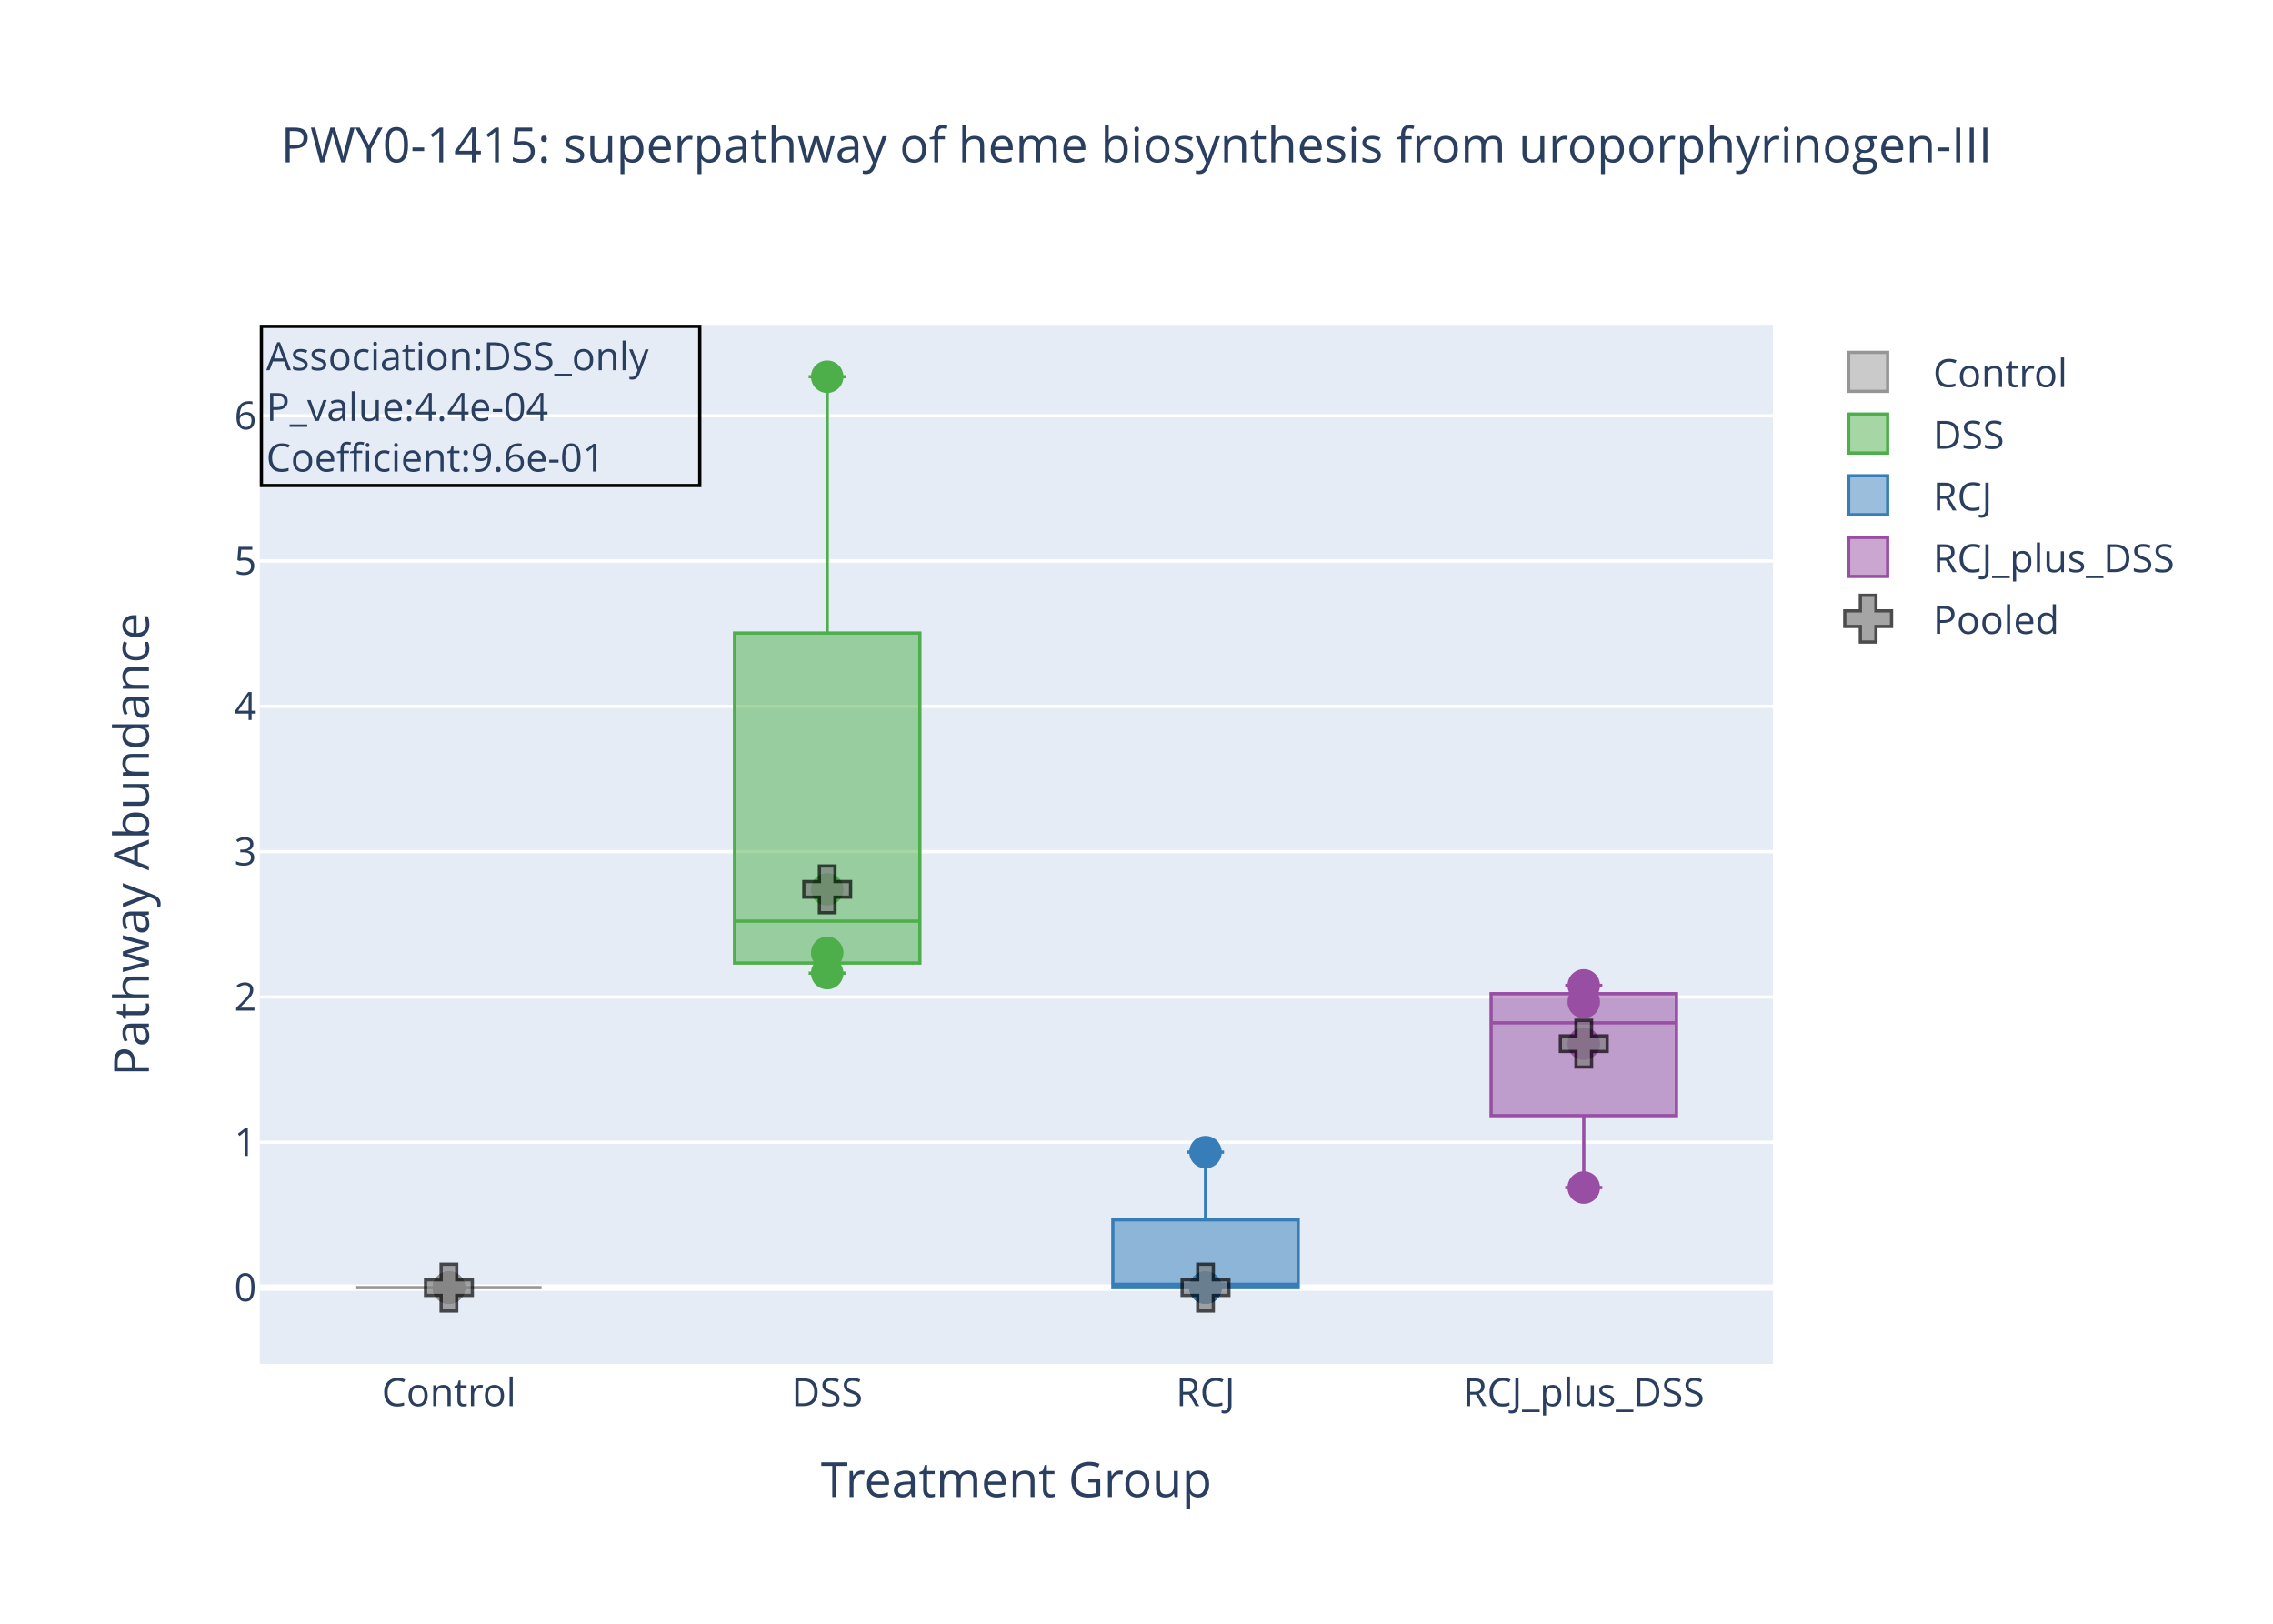
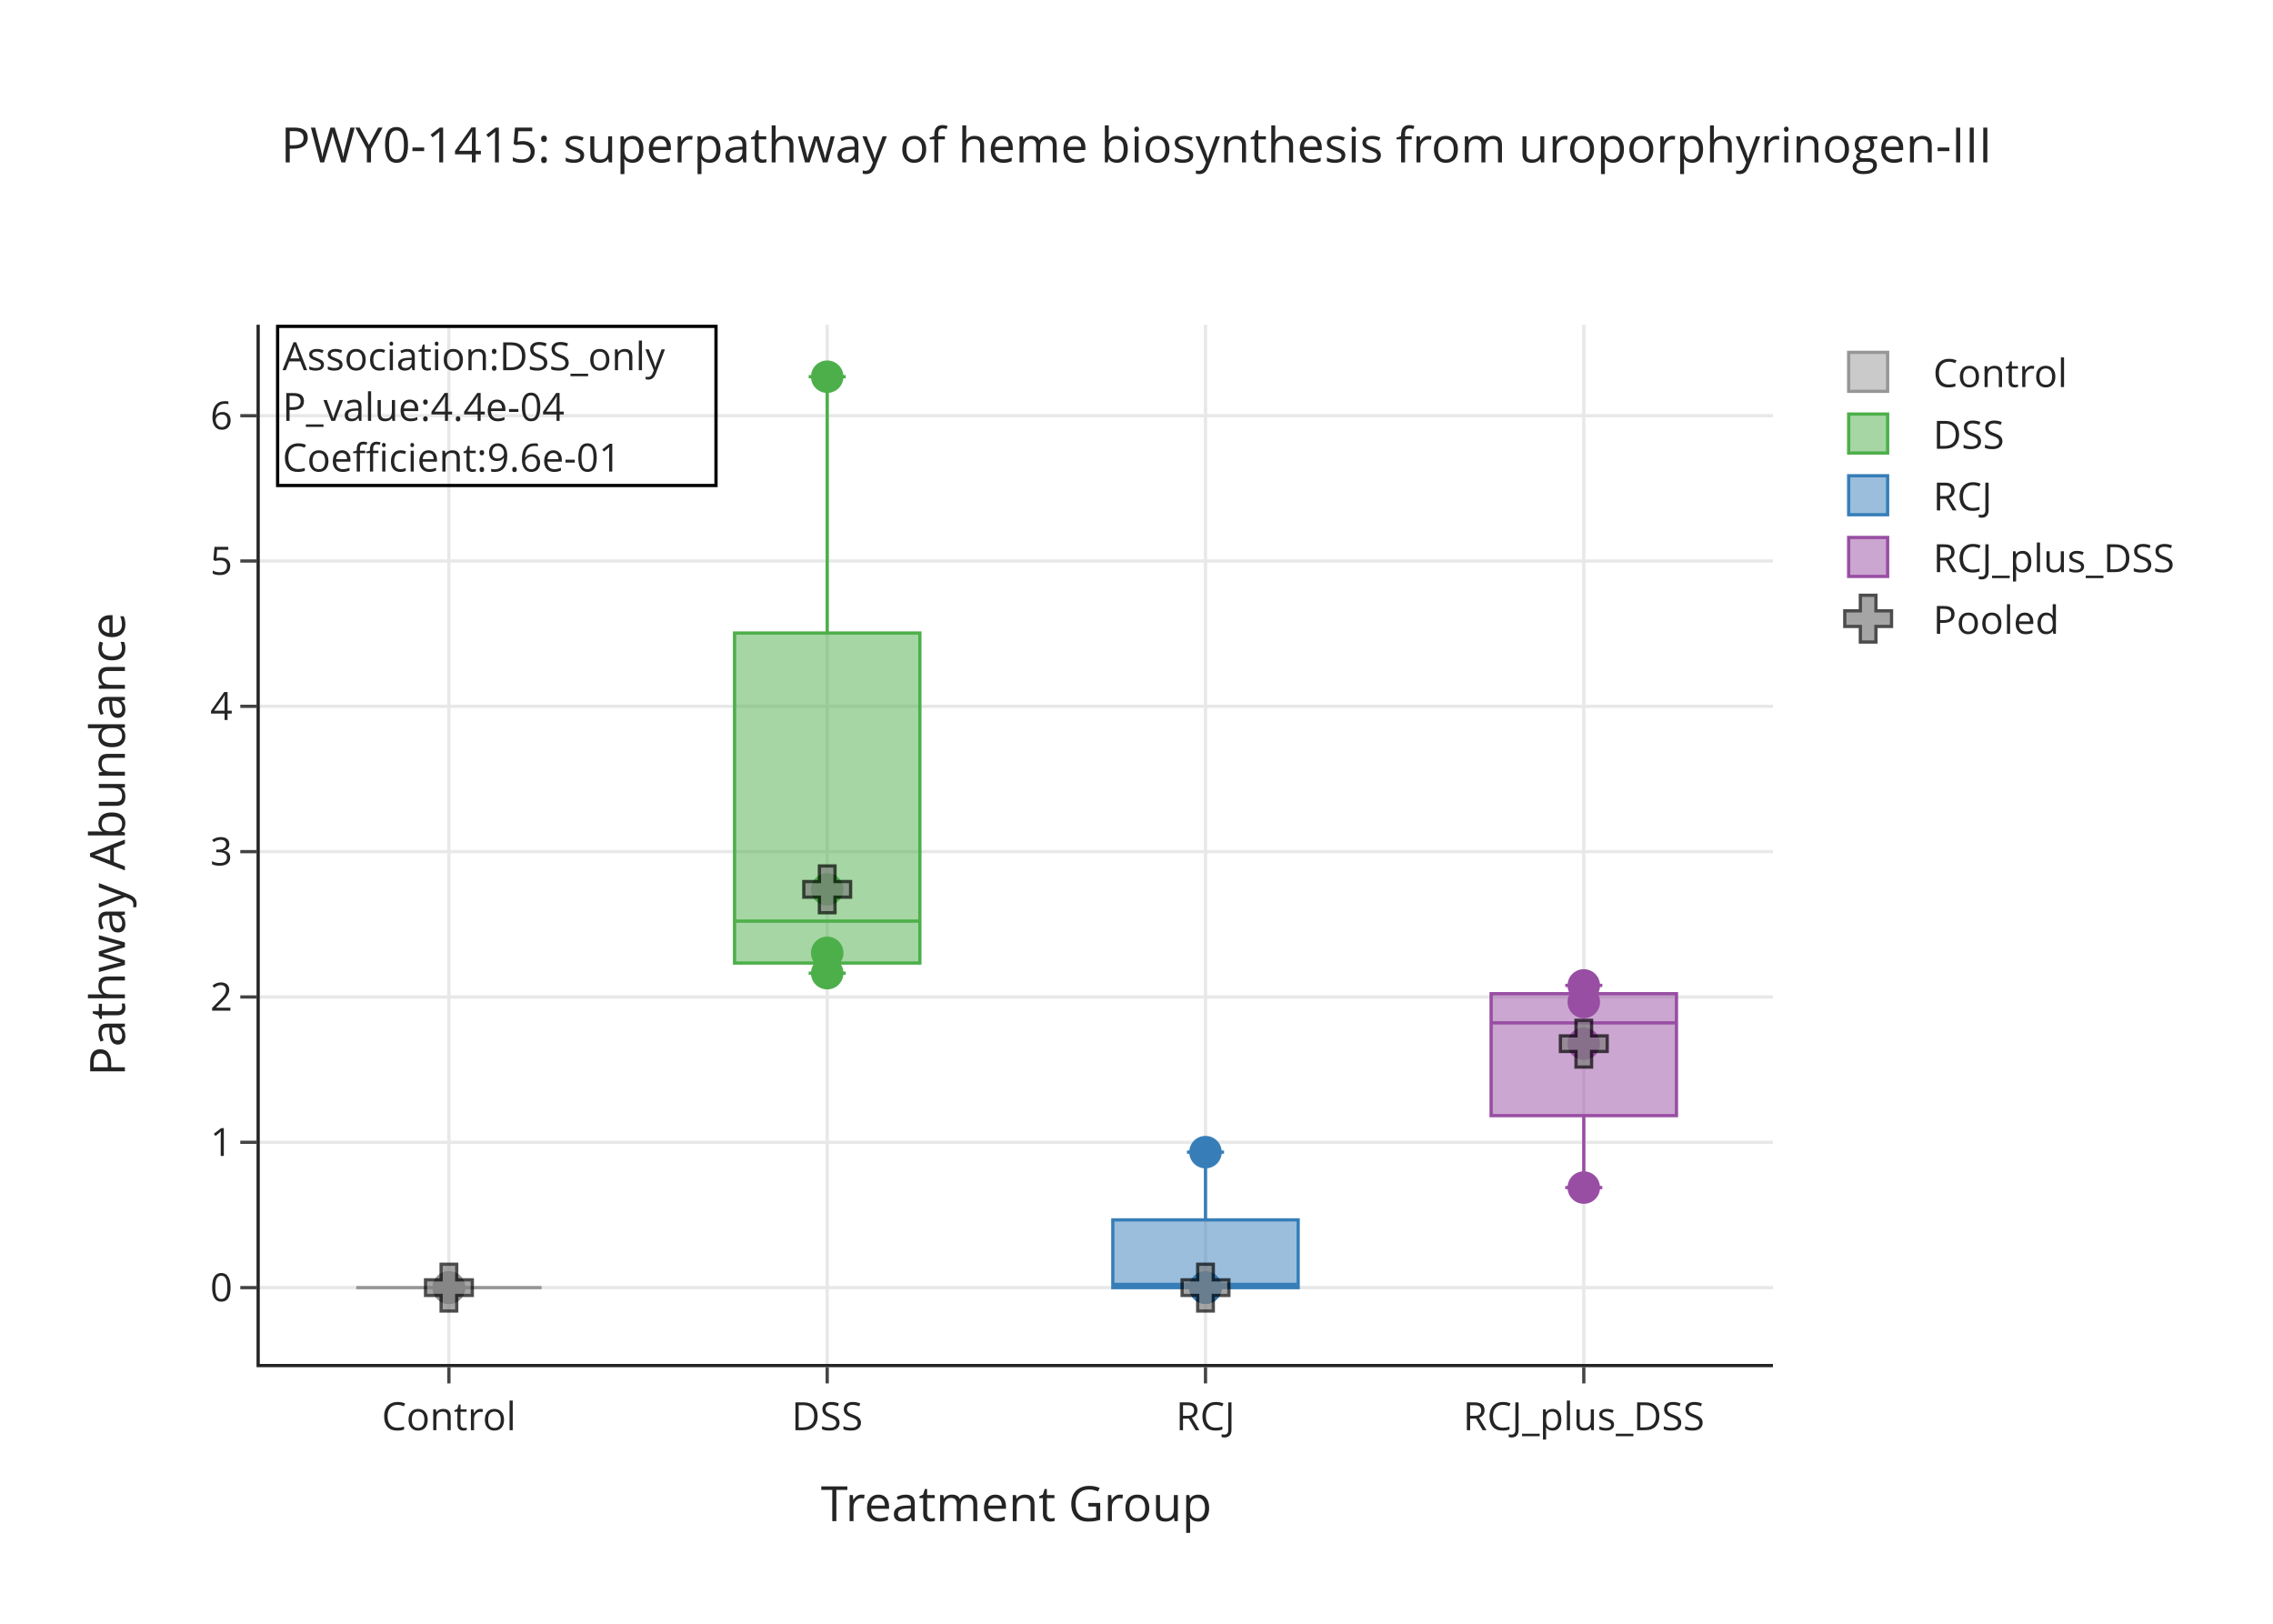
<svg xmlns="http://www.w3.org/2000/svg" class="main-svg" width="700" height="500" style="" viewBox="0 0 700 500">
  <rect x="0" y="0" width="700" height="500" style="fill: rgb(255, 255, 255); fill-opacity: 1;" />
-   <defs id="defs-8eccff">
+   <defs id="defs-208ac7">
    <g class="clips">
-       <clipPath id="clip8eccffxyplot" class="plotclip">
+       <clipPath id="clip208ac7xyplot" class="plotclip">
        <rect width="466" height="320" />
      </clipPath>
-       <clipPath class="axesclip" id="clip8eccffx">
+       <clipPath class="axesclip" id="clip208ac7x">
        <rect x="80" y="0" width="466" height="500" />
      </clipPath>
-       <clipPath class="axesclip" id="clip8eccffy">
+       <clipPath class="axesclip" id="clip208ac7y">
        <rect x="0" y="100" width="700" height="320" />
      </clipPath>
-       <clipPath class="axesclip" id="clip8eccffxy">
+       <clipPath class="axesclip" id="clip208ac7xy">
        <rect x="80" y="100" width="466" height="320" />
      </clipPath>
    </g>
    <g class="gradients" />
    <g class="patterns" />
  </defs>
-   <g class="bglayer">
-     <rect class="bg" x="80" y="100" width="466" height="320" style="fill: rgb(229, 236, 246); fill-opacity: 1; stroke-width: 0;" />
-   </g>
+   <g class="bglayer" />
  <g class="layer-below">
    <g class="imagelayer" />
    <g class="shapelayer" />
  </g>
  <g class="cartesianlayer">
    <g class="subplot xy">
      <g class="layer-subplot">
        <g class="shapelayer" />
        <g class="imagelayer" />
      </g>
      <g class="minor-gridlayer">
        <g class="x" />
        <g class="y" />
      </g>
      <g class="gridlayer">
-         <g class="x" />
+         <g class="x">
+           <path class="xgrid crisp" transform="translate(138.25,0)" d="M0,100v320" style="stroke: rgb(232, 232, 232); stroke-opacity: 1; stroke-width: 1px;" />
+           <path class="xgrid crisp" transform="translate(254.75,0)" d="M0,100v320" style="stroke: rgb(232, 232, 232); stroke-opacity: 1; stroke-width: 1px;" />
+           <path class="xgrid crisp" transform="translate(371.25,0)" d="M0,100v320" style="stroke: rgb(232, 232, 232); stroke-opacity: 1; stroke-width: 1px;" />
+           <path class="xgrid crisp" transform="translate(487.75,0)" d="M0,100v320" style="stroke: rgb(232, 232, 232); stroke-opacity: 1; stroke-width: 1px;" />
+         </g>
        <g class="y">
-           <path class="ygrid crisp" transform="translate(0,351.75)" d="M80,0h466" style="stroke: rgb(255, 255, 255); stroke-opacity: 1; stroke-width: 1px;" />
-           <path class="ygrid crisp" transform="translate(0,307)" d="M80,0h466" style="stroke: rgb(255, 255, 255); stroke-opacity: 1; stroke-width: 1px;" />
-           <path class="ygrid crisp" transform="translate(0,262.25)" d="M80,0h466" style="stroke: rgb(255, 255, 255); stroke-opacity: 1; stroke-width: 1px;" />
-           <path class="ygrid crisp" transform="translate(0,217.5)" d="M80,0h466" style="stroke: rgb(255, 255, 255); stroke-opacity: 1; stroke-width: 1px;" />
-           <path class="ygrid crisp" transform="translate(0,172.75)" d="M80,0h466" style="stroke: rgb(255, 255, 255); stroke-opacity: 1; stroke-width: 1px;" />
-           <path class="ygrid crisp" transform="translate(0,128.01)" d="M80,0h466" style="stroke: rgb(255, 255, 255); stroke-opacity: 1; stroke-width: 1px;" />
-         </g>
-       </g>
-       <g class="zerolinelayer">
-         <path class="yzl zl crisp" transform="translate(0,396.5)" d="M80,0h466" style="stroke: rgb(255, 255, 255); stroke-opacity: 1; stroke-width: 2px;" />
-       </g>
+           <path class="ygrid crisp" transform="translate(0,396.5)" d="M80,0h466" style="stroke: rgb(232, 232, 232); stroke-opacity: 1; stroke-width: 1px;" />
+           <path class="ygrid crisp" transform="translate(0,351.75)" d="M80,0h466" style="stroke: rgb(232, 232, 232); stroke-opacity: 1; stroke-width: 1px;" />
+           <path class="ygrid crisp" transform="translate(0,307)" d="M80,0h466" style="stroke: rgb(232, 232, 232); stroke-opacity: 1; stroke-width: 1px;" />
+           <path class="ygrid crisp" transform="translate(0,262.25)" d="M80,0h466" style="stroke: rgb(232, 232, 232); stroke-opacity: 1; stroke-width: 1px;" />
+           <path class="ygrid crisp" transform="translate(0,217.5)" d="M80,0h466" style="stroke: rgb(232, 232, 232); stroke-opacity: 1; stroke-width: 1px;" />
+           <path class="ygrid crisp" transform="translate(0,172.75)" d="M80,0h466" style="stroke: rgb(232, 232, 232); stroke-opacity: 1; stroke-width: 1px;" />
+           <path class="ygrid crisp" transform="translate(0,128.01)" d="M80,0h466" style="stroke: rgb(232, 232, 232); stroke-opacity: 1; stroke-width: 1px;" />
+         </g>
+       </g>
+       <g class="zerolinelayer" />
      <path class="xlines-below" />
      <path class="ylines-below" />
      <g class="overlines-below" />
      <g class="xaxislayer-below" />
      <g class="yaxislayer-below" />
      <g class="overaxes-below" />
-       <g class="plot" transform="translate(80,100)" clip-path="url(#clip8eccffxyplot)">
+       <g class="plot" transform="translate(80,100)" clip-path="url(#clip208ac7xyplot)">
        <g class="boxlayer mlayer">
          <g class="trace boxes" style="opacity: 1;">
            <path class="box" d="M29.71,296.5H86.79M29.71,296.5H86.79V296.5H29.71ZM58.25,296.5V296.5M58.25,296.5V296.5M52.54,296.5H63.96M52.54,296.5H63.96" style="vector-effect: non-scaling-stroke; stroke-width: 1px; stroke: rgb(150, 150, 150); stroke-opacity: 1; fill: rgb(150, 150, 150); fill-opacity: 0.5;" />
            <g class="points">
              <path class="point" transform="translate(58.25,296.5)" d="M5,0A5,5 0 1,1 0,-5A5,5 0 0,1 5,0Z" style="opacity: 1; stroke-width: 0px; fill: rgb(150, 150, 150); fill-opacity: 1;" />
              <path class="point" transform="translate(58.25,296.5)" d="M5,0A5,5 0 1,1 0,-5A5,5 0 0,1 5,0Z" style="opacity: 1; stroke-width: 0px; fill: rgb(150, 150, 150); fill-opacity: 1;" />
              <path class="point" transform="translate(58.25,296.5)" d="M5,0A5,5 0 1,1 0,-5A5,5 0 0,1 5,0Z" style="opacity: 1; stroke-width: 0px; fill: rgb(150, 150, 150); fill-opacity: 1;" />
              <path class="point" transform="translate(58.25,296.5)" d="M5,0A5,5 0 1,1 0,-5A5,5 0 0,1 5,0Z" style="opacity: 1; stroke-width: 0px; fill: rgb(150, 150, 150); fill-opacity: 1;" />
            </g>
          </g>
          <g class="trace boxes" style="opacity: 1;">
            <path class="box" d="M146.21,183.64H203.29M146.21,196.55H203.29V94.93H146.21ZM174.75,196.55V199.67M174.75,94.93V16M169.04,199.67H180.46M169.04,16H180.46" style="vector-effect: non-scaling-stroke; stroke-width: 1px; stroke: rgb(77, 175, 74); stroke-opacity: 1; fill: rgb(77, 175, 74); fill-opacity: 0.5;" />
            <g class="points">
              <path class="point" transform="translate(174.75,199.67)" d="M5,0A5,5 0 1,1 0,-5A5,5 0 0,1 5,0Z" style="opacity: 1; stroke-width: 0px; fill: rgb(77, 175, 74); fill-opacity: 1;" />
              <path class="point" transform="translate(174.75,193.42)" d="M5,0A5,5 0 1,1 0,-5A5,5 0 0,1 5,0Z" style="opacity: 1; stroke-width: 0px; fill: rgb(77, 175, 74); fill-opacity: 1;" />
              <path class="point" transform="translate(174.75,173.86)" d="M5,0A5,5 0 1,1 0,-5A5,5 0 0,1 5,0Z" style="opacity: 1; stroke-width: 0px; fill: rgb(77, 175, 74); fill-opacity: 1;" />
              <path class="point" transform="translate(174.75,16)" d="M5,0A5,5 0 1,1 0,-5A5,5 0 0,1 5,0Z" style="opacity: 1; stroke-width: 0px; fill: rgb(77, 175, 74); fill-opacity: 1;" />
            </g>
          </g>
          <g class="trace boxes" style="opacity: 1;">
            <path class="box" d="M262.71,295.5H319.79M262.71,296.5H319.79V275.64H262.71ZM291.25,296.5V296.5M291.25,275.64V254.78M285.54,296.5H296.96M285.54,254.78H296.96" style="vector-effect: non-scaling-stroke; stroke-width: 1px; stroke: rgb(55, 126, 184); stroke-opacity: 1; fill: rgb(55, 126, 184); fill-opacity: 0.5;" />
            <g class="points">
              <path class="point" transform="translate(291.25,296.5)" d="M5,0A5,5 0 1,1 0,-5A5,5 0 0,1 5,0Z" style="opacity: 1; stroke-width: 0px; fill: rgb(55, 126, 184); fill-opacity: 1;" />
              <path class="point" transform="translate(291.25,296.5)" d="M5,0A5,5 0 1,1 0,-5A5,5 0 0,1 5,0Z" style="opacity: 1; stroke-width: 0px; fill: rgb(55, 126, 184); fill-opacity: 1;" />
              <path class="point" transform="translate(291.25,296.5)" d="M5,0A5,5 0 1,1 0,-5A5,5 0 0,1 5,0Z" style="opacity: 1; stroke-width: 0px; fill: rgb(55, 126, 184); fill-opacity: 1;" />
              <path class="point" transform="translate(291.25,254.78)" d="M5,0A5,5 0 1,1 0,-5A5,5 0 0,1 5,0Z" style="opacity: 1; stroke-width: 0px; fill: rgb(55, 126, 184); fill-opacity: 1;" />
            </g>
          </g>
          <g class="trace boxes" style="opacity: 1;">
            <path class="box" d="M379.21,214.97H436.29M379.21,243.54H436.29V205.99H379.21ZM407.75,243.54V265.69M407.75,205.99V203.44M402.04,265.69H413.46M402.04,203.44H413.46" style="vector-effect: non-scaling-stroke; stroke-width: 1px; stroke: rgb(152, 78, 163); stroke-opacity: 1; fill: rgb(152, 78, 163); fill-opacity: 0.5;" />
            <g class="points">
              <path class="point" transform="translate(407.75,265.69)" d="M5,0A5,5 0 1,1 0,-5A5,5 0 0,1 5,0Z" style="opacity: 1; stroke-width: 0px; fill: rgb(152, 78, 163); fill-opacity: 1;" />
              <path class="point" transform="translate(407.75,221.38)" d="M5,0A5,5 0 1,1 0,-5A5,5 0 0,1 5,0Z" style="opacity: 1; stroke-width: 0px; fill: rgb(152, 78, 163); fill-opacity: 1;" />
              <path class="point" transform="translate(407.75,208.55)" d="M5,0A5,5 0 1,1 0,-5A5,5 0 0,1 5,0Z" style="opacity: 1; stroke-width: 0px; fill: rgb(152, 78, 163); fill-opacity: 1;" />
              <path class="point" transform="translate(407.75,203.44)" d="M5,0A5,5 0 1,1 0,-5A5,5 0 0,1 5,0Z" style="opacity: 1; stroke-width: 0px; fill: rgb(152, 78, 163); fill-opacity: 1;" />
            </g>
          </g>
        </g>
        <g class="scatterlayer mlayer">
-           <g class="trace scatter tracecc656e" style="stroke-miterlimit: 2; opacity: 1;">
+           <g class="trace scatter tracebad091" style="stroke-miterlimit: 2; opacity: 1;">
            <g class="fills" />
            <g class="errorbars" />
            <g class="lines" />
            <g class="points">
              <path class="point" transform="translate(58.25,296.5)" d="M7.2,2.4H2.4V7.2H-2.4V2.4H-7.2V-2.4H-2.4V-7.2H2.4V-2.4H7.2Z" style="opacity: 0.7; stroke-width: 1px; fill: rgb(127, 127, 127); fill-opacity: 1; stroke: rgb(0, 0, 0); stroke-opacity: 1;" />
              <path class="point" transform="translate(174.75,173.86)" d="M7.2,2.4H2.4V7.2H-2.4V2.4H-7.2V-2.4H-2.4V-7.2H2.4V-2.4H7.2Z" style="opacity: 0.7; stroke-width: 1px; fill: rgb(127, 127, 127); fill-opacity: 1; stroke: rgb(0, 0, 0); stroke-opacity: 1;" />
              <path class="point" transform="translate(291.25,296.5)" d="M7.2,2.4H2.4V7.2H-2.4V2.4H-7.2V-2.4H-2.4V-7.2H2.4V-2.4H7.2Z" style="opacity: 0.7; stroke-width: 1px; fill: rgb(127, 127, 127); fill-opacity: 1; stroke: rgb(0, 0, 0); stroke-opacity: 1;" />
              <path class="point" transform="translate(407.75,221.38)" d="M7.2,2.4H2.4V7.2H-2.4V2.4H-7.2V-2.4H-2.4V-7.2H2.4V-2.4H7.2Z" style="opacity: 0.7; stroke-width: 1px; fill: rgb(127, 127, 127); fill-opacity: 1; stroke: rgb(0, 0, 0); stroke-opacity: 1;" />
            </g>
            <g class="text" />
          </g>
        </g>
      </g>
      <g class="overplot" />
-       <path class="xlines-above crisp" d="M0,0" style="fill: none;" />
-       <path class="ylines-above crisp" d="M0,0" style="fill: none;" />
+       <path class="xlines-above crisp" d="M79,420.5H546" style="fill: none; stroke-width: 1px; stroke: rgb(36, 36, 36); stroke-opacity: 1;" />
+       <path class="ylines-above crisp" d="M79.5,100V420" style="fill: none; stroke-width: 1px; stroke: rgb(36, 36, 36); stroke-opacity: 1;" />
      <g class="overlines-above" />
      <g class="xaxislayer-above">
-         <g class="xtick">
-           <text text-anchor="middle" x="0" y="433" transform="translate(138.25,0)" style="font-family: 'Open Sans', verdana, arial, sans-serif; font-size: 12px; fill: rgb(42, 63, 95); fill-opacity: 1; white-space: pre; opacity: 1;">Control</text>
-         </g>
-         <g class="xtick">
-           <text text-anchor="middle" x="0" y="433" transform="translate(254.75,0)" style="font-family: 'Open Sans', verdana, arial, sans-serif; font-size: 12px; fill: rgb(42, 63, 95); fill-opacity: 1; white-space: pre; opacity: 1;">DSS</text>
-         </g>
-         <g class="xtick">
-           <text text-anchor="middle" x="0" y="433" transform="translate(371.25,0)" style="font-family: 'Open Sans', verdana, arial, sans-serif; font-size: 12px; fill: rgb(42, 63, 95); fill-opacity: 1; white-space: pre; opacity: 1;">RCJ</text>
-         </g>
-         <g class="xtick">
-           <text text-anchor="middle" x="0" y="433" transform="translate(487.75,0)" style="font-family: 'Open Sans', verdana, arial, sans-serif; font-size: 12px; fill: rgb(42, 63, 95); fill-opacity: 1; white-space: pre; opacity: 1;">RCJ_plus_DSS</text>
+         <path class="xtick ticks crisp" d="M0,421v5" transform="translate(138.25,0)" style="stroke: rgb(68, 68, 68); stroke-opacity: 1; stroke-width: 1px;" />
+         <path class="xtick ticks crisp" d="M0,421v5" transform="translate(254.75,0)" style="stroke: rgb(68, 68, 68); stroke-opacity: 1; stroke-width: 1px;" />
+         <path class="xtick ticks crisp" d="M0,421v5" transform="translate(371.25,0)" style="stroke: rgb(68, 68, 68); stroke-opacity: 1; stroke-width: 1px;" />
+         <path class="xtick ticks crisp" d="M0,421v5" transform="translate(487.75,0)" style="stroke: rgb(68, 68, 68); stroke-opacity: 1; stroke-width: 1px;" />
+         <g class="xtick">
+           <text text-anchor="middle" x="0" y="440.4" transform="translate(138.25,0)" style="font-family: 'Open Sans', verdana, arial, sans-serif; font-size: 12px; fill: rgb(36, 36, 36); fill-opacity: 1; white-space: pre; opacity: 1;">Control</text>
+         </g>
+         <g class="xtick">
+           <text text-anchor="middle" x="0" y="440.4" transform="translate(254.75,0)" style="font-family: 'Open Sans', verdana, arial, sans-serif; font-size: 12px; fill: rgb(36, 36, 36); fill-opacity: 1; white-space: pre; opacity: 1;">DSS</text>
+         </g>
+         <g class="xtick">
+           <text text-anchor="middle" x="0" y="440.4" transform="translate(371.25,0)" style="font-family: 'Open Sans', verdana, arial, sans-serif; font-size: 12px; fill: rgb(36, 36, 36); fill-opacity: 1; white-space: pre; opacity: 1;">RCJ</text>
+         </g>
+         <g class="xtick">
+           <text text-anchor="middle" x="0" y="440.4" transform="translate(487.75,0)" style="font-family: 'Open Sans', verdana, arial, sans-serif; font-size: 12px; fill: rgb(36, 36, 36); fill-opacity: 1; white-space: pre; opacity: 1;">RCJ_plus_DSS</text>
        </g>
      </g>
      <g class="yaxislayer-above">
-         <g class="ytick">
-           <text text-anchor="end" x="79" y="4.2" transform="translate(0,396.5)" style="font-family: 'Open Sans', verdana, arial, sans-serif; font-size: 12px; fill: rgb(42, 63, 95); fill-opacity: 1; white-space: pre; opacity: 1;">0</text>
-         </g>
-         <g class="ytick">
-           <text text-anchor="end" x="79" y="4.2" style="font-family: 'Open Sans', verdana, arial, sans-serif; font-size: 12px; fill: rgb(42, 63, 95); fill-opacity: 1; white-space: pre; opacity: 1;" transform="translate(0,351.75)">1</text>
-         </g>
-         <g class="ytick">
-           <text text-anchor="end" x="79" y="4.2" style="font-family: 'Open Sans', verdana, arial, sans-serif; font-size: 12px; fill: rgb(42, 63, 95); fill-opacity: 1; white-space: pre; opacity: 1;" transform="translate(0,307)">2</text>
-         </g>
-         <g class="ytick">
-           <text text-anchor="end" x="79" y="4.2" style="font-family: 'Open Sans', verdana, arial, sans-serif; font-size: 12px; fill: rgb(42, 63, 95); fill-opacity: 1; white-space: pre; opacity: 1;" transform="translate(0,262.25)">3</text>
-         </g>
-         <g class="ytick">
-           <text text-anchor="end" x="79" y="4.2" style="font-family: 'Open Sans', verdana, arial, sans-serif; font-size: 12px; fill: rgb(42, 63, 95); fill-opacity: 1; white-space: pre; opacity: 1;" transform="translate(0,217.5)">4</text>
-         </g>
-         <g class="ytick">
-           <text text-anchor="end" x="79" y="4.2" style="font-family: 'Open Sans', verdana, arial, sans-serif; font-size: 12px; fill: rgb(42, 63, 95); fill-opacity: 1; white-space: pre; opacity: 1;" transform="translate(0,172.75)">5</text>
-         </g>
-         <g class="ytick">
-           <text text-anchor="end" x="79" y="4.2" style="font-family: 'Open Sans', verdana, arial, sans-serif; font-size: 12px; fill: rgb(42, 63, 95); fill-opacity: 1; white-space: pre; opacity: 1;" transform="translate(0,128.01)">6</text>
+         <path class="ytick ticks crisp" d="M79,0h-5" transform="translate(0,396.5)" style="stroke: rgb(68, 68, 68); stroke-opacity: 1; stroke-width: 1px;" />
+         <path class="ytick ticks crisp" d="M79,0h-5" transform="translate(0,351.75)" style="stroke: rgb(68, 68, 68); stroke-opacity: 1; stroke-width: 1px;" />
+         <path class="ytick ticks crisp" d="M79,0h-5" transform="translate(0,307)" style="stroke: rgb(68, 68, 68); stroke-opacity: 1; stroke-width: 1px;" />
+         <path class="ytick ticks crisp" d="M79,0h-5" transform="translate(0,262.25)" style="stroke: rgb(68, 68, 68); stroke-opacity: 1; stroke-width: 1px;" />
+         <path class="ytick ticks crisp" d="M79,0h-5" transform="translate(0,217.5)" style="stroke: rgb(68, 68, 68); stroke-opacity: 1; stroke-width: 1px;" />
+         <path class="ytick ticks crisp" d="M79,0h-5" transform="translate(0,172.75)" style="stroke: rgb(68, 68, 68); stroke-opacity: 1; stroke-width: 1px;" />
+         <path class="ytick ticks crisp" d="M79,0h-5" transform="translate(0,128.01)" style="stroke: rgb(68, 68, 68); stroke-opacity: 1; stroke-width: 1px;" />
+         <g class="ytick">
+           <text text-anchor="end" x="71.6" y="4.2" transform="translate(0,396.5)" style="font-family: 'Open Sans', verdana, arial, sans-serif; font-size: 12px; fill: rgb(36, 36, 36); fill-opacity: 1; white-space: pre; opacity: 1;">0</text>
+         </g>
+         <g class="ytick">
+           <text text-anchor="end" x="71.6" y="4.2" style="font-family: 'Open Sans', verdana, arial, sans-serif; font-size: 12px; fill: rgb(36, 36, 36); fill-opacity: 1; white-space: pre; opacity: 1;" transform="translate(0,351.75)">1</text>
+         </g>
+         <g class="ytick">
+           <text text-anchor="end" x="71.6" y="4.2" style="font-family: 'Open Sans', verdana, arial, sans-serif; font-size: 12px; fill: rgb(36, 36, 36); fill-opacity: 1; white-space: pre; opacity: 1;" transform="translate(0,307)">2</text>
+         </g>
+         <g class="ytick">
+           <text text-anchor="end" x="71.6" y="4.2" style="font-family: 'Open Sans', verdana, arial, sans-serif; font-size: 12px; fill: rgb(36, 36, 36); fill-opacity: 1; white-space: pre; opacity: 1;" transform="translate(0,262.25)">3</text>
+         </g>
+         <g class="ytick">
+           <text text-anchor="end" x="71.6" y="4.2" style="font-family: 'Open Sans', verdana, arial, sans-serif; font-size: 12px; fill: rgb(36, 36, 36); fill-opacity: 1; white-space: pre; opacity: 1;" transform="translate(0,217.5)">4</text>
+         </g>
+         <g class="ytick">
+           <text text-anchor="end" x="71.6" y="4.2" style="font-family: 'Open Sans', verdana, arial, sans-serif; font-size: 12px; fill: rgb(36, 36, 36); fill-opacity: 1; white-space: pre; opacity: 1;" transform="translate(0,172.75)">5</text>
+         </g>
+         <g class="ytick">
+           <text text-anchor="end" x="71.6" y="4.2" style="font-family: 'Open Sans', verdana, arial, sans-serif; font-size: 12px; fill: rgb(36, 36, 36); fill-opacity: 1; white-space: pre; opacity: 1;" transform="translate(0,128.01)">6</text>
        </g>
      </g>
      <g class="overaxes-above" />
    </g>
  </g>
  <g class="polarlayer" />
  <g class="smithlayer" />
  <g class="ternarylayer" />
  <g class="geolayer" />
  <g class="funnelarealayer" />
  <g class="pielayer" />
  <g class="iciclelayer" />
  <g class="treemaplayer" />
  <g class="sunburstlayer" />
  <g class="glimages" />
-   <defs id="topdefs-8eccff">
+   <defs id="topdefs-208ac7">
    <g class="clips" />
-     <clipPath id="legend8eccff">
+     <clipPath id="legend208ac7">
      <rect width="133" height="105" x="0" y="0" />
    </clipPath>
  </defs>
  <g class="layer-above">
    <g class="imagelayer" />
    <g class="shapelayer" />
  </g>
  <g class="infolayer">
    <g class="legend" pointer-events="all" transform="translate(555.32,100)">
      <rect class="bg" shape-rendering="crispEdges" width="133" height="105" x="0" y="0" style="stroke: rgb(68, 68, 68); stroke-opacity: 1; fill: rgb(255, 255, 255); fill-opacity: 1; stroke-width: 0px;" />
-       <g class="scrollbox" transform="" clip-path="url(#legend8eccff)">
+       <g class="scrollbox" transform="" clip-path="url(#legend208ac7)">
        <g class="groups">
          <g class="traces" transform="translate(0,14.5)" style="opacity: 1;">
-             <text class="legendtext" text-anchor="start" x="40" y="4.68" style="font-family: 'Open Sans', verdana, arial, sans-serif; font-size: 12px; fill: rgb(42, 63, 95); fill-opacity: 1; white-space: pre;">Control</text>
+             <text class="legendtext" text-anchor="start" x="40" y="4.68" style="font-family: 'Open Sans', verdana, arial, sans-serif; font-size: 12px; fill: rgb(36, 36, 36); fill-opacity: 1; white-space: pre;">Control</text>
            <g class="layers" style="opacity: 1;">
              <g class="legendfill" />
              <g class="legendlines" />
              <g class="legendsymbols">
                <g class="legendpoints">
                  <path class="legendbox" d="M6,6H-6V-6H6Z" transform="translate(20,0)" style="stroke-width: 1px; fill: rgb(150, 150, 150); fill-opacity: 0.5; stroke: rgb(150, 150, 150); stroke-opacity: 1;" />
                </g>
              </g>
            </g>
            <rect class="legendtoggle" x="0" y="-9.5" width="127.703" height="19" style="fill: rgb(0, 0, 0); fill-opacity: 0;" />
          </g>
          <g class="traces" transform="translate(0,33.5)" style="opacity: 1;">
-             <text class="legendtext" text-anchor="start" x="40" y="4.68" style="font-family: 'Open Sans', verdana, arial, sans-serif; font-size: 12px; fill: rgb(42, 63, 95); fill-opacity: 1; white-space: pre;">DSS</text>
+             <text class="legendtext" text-anchor="start" x="40" y="4.68" style="font-family: 'Open Sans', verdana, arial, sans-serif; font-size: 12px; fill: rgb(36, 36, 36); fill-opacity: 1; white-space: pre;">DSS</text>
            <g class="layers" style="opacity: 1;">
              <g class="legendfill" />
              <g class="legendlines" />
              <g class="legendsymbols">
                <g class="legendpoints">
                  <path class="legendbox" d="M6,6H-6V-6H6Z" transform="translate(20,0)" style="stroke-width: 1px; fill: rgb(77, 175, 74); fill-opacity: 0.5; stroke: rgb(77, 175, 74); stroke-opacity: 1;" />
                </g>
              </g>
            </g>
            <rect class="legendtoggle" x="0" y="-9.5" width="127.703" height="19" style="fill: rgb(0, 0, 0); fill-opacity: 0;" />
          </g>
          <g class="traces" transform="translate(0,52.5)" style="opacity: 1;">
-             <text class="legendtext" text-anchor="start" x="40" y="4.68" style="font-family: 'Open Sans', verdana, arial, sans-serif; font-size: 12px; fill: rgb(42, 63, 95); fill-opacity: 1; white-space: pre;">RCJ</text>
+             <text class="legendtext" text-anchor="start" x="40" y="4.68" style="font-family: 'Open Sans', verdana, arial, sans-serif; font-size: 12px; fill: rgb(36, 36, 36); fill-opacity: 1; white-space: pre;">RCJ</text>
            <g class="layers" style="opacity: 1;">
              <g class="legendfill" />
              <g class="legendlines" />
              <g class="legendsymbols">
                <g class="legendpoints">
                  <path class="legendbox" d="M6,6H-6V-6H6Z" transform="translate(20,0)" style="stroke-width: 1px; fill: rgb(55, 126, 184); fill-opacity: 0.5; stroke: rgb(55, 126, 184); stroke-opacity: 1;" />
                </g>
              </g>
            </g>
            <rect class="legendtoggle" x="0" y="-9.5" width="127.703" height="19" style="fill: rgb(0, 0, 0); fill-opacity: 0;" />
          </g>
          <g class="traces" transform="translate(0,71.5)" style="opacity: 1;">
-             <text class="legendtext" text-anchor="start" x="40" y="4.68" style="font-family: 'Open Sans', verdana, arial, sans-serif; font-size: 12px; fill: rgb(42, 63, 95); fill-opacity: 1; white-space: pre;">RCJ_plus_DSS</text>
+             <text class="legendtext" text-anchor="start" x="40" y="4.68" style="font-family: 'Open Sans', verdana, arial, sans-serif; font-size: 12px; fill: rgb(36, 36, 36); fill-opacity: 1; white-space: pre;">RCJ_plus_DSS</text>
            <g class="layers" style="opacity: 1;">
              <g class="legendfill" />
              <g class="legendlines" />
              <g class="legendsymbols">
                <g class="legendpoints">
                  <path class="legendbox" d="M6,6H-6V-6H6Z" transform="translate(20,0)" style="stroke-width: 1px; fill: rgb(152, 78, 163); fill-opacity: 0.5; stroke: rgb(152, 78, 163); stroke-opacity: 1;" />
                </g>
              </g>
            </g>
            <rect class="legendtoggle" x="0" y="-9.5" width="127.703" height="19" style="fill: rgb(0, 0, 0); fill-opacity: 0;" />
          </g>
          <g class="traces" transform="translate(0,90.5)" style="opacity: 1;">
-             <text class="legendtext" text-anchor="start" x="40" y="4.68" style="font-family: 'Open Sans', verdana, arial, sans-serif; font-size: 12px; fill: rgb(42, 63, 95); fill-opacity: 1; white-space: pre;">Pooled</text>
+             <text class="legendtext" text-anchor="start" x="40" y="4.68" style="font-family: 'Open Sans', verdana, arial, sans-serif; font-size: 12px; fill: rgb(36, 36, 36); fill-opacity: 1; white-space: pre;">Pooled</text>
            <g class="layers" style="opacity: 1;">
              <g class="legendfill" />
              <g class="legendlines" />
              <g class="legendsymbols">
                <g class="legendpoints">
                  <path class="scatterpts" transform="translate(20,0)" d="M7.2,2.4H2.4V7.2H-2.4V2.4H-7.2V-2.4H-2.4V-7.2H2.4V-2.4H7.2Z" style="opacity: 0.7; stroke-width: 1px; fill: rgb(127, 127, 127); fill-opacity: 1; stroke: rgb(0, 0, 0); stroke-opacity: 1;" />
                </g>
              </g>
            </g>
            <rect class="legendtoggle" x="0" y="-9.5" width="127.703" height="19" style="fill: rgb(0, 0, 0); fill-opacity: 0;" />
          </g>
        </g>
      </g>
      <rect class="scrollbar" rx="20" ry="3" width="0" height="0" x="0" y="0" style="fill: rgb(128, 139, 164); fill-opacity: 1;" />
    </g>
    <g class="g-gtitle">
-       <text class="gtitle" x="350" y="50" text-anchor="middle" dy="0em" style="font-family: 'Open Sans', verdana, arial, sans-serif; font-size: 15px; fill: rgb(42, 63, 95); opacity: 1; font-weight: normal; white-space: pre;">PWY0-1415: superpathway of heme biosynthesis from uroporphyrinogen-III</text>
+       <text class="gtitle" x="350" y="50" text-anchor="middle" dy="0em" style="font-family: 'Open Sans', verdana, arial, sans-serif; font-size: 15px; fill: rgb(36, 36, 36); opacity: 1; font-weight: normal; white-space: pre;">PWY0-1415: superpathway of heme biosynthesis from uroporphyrinogen-III</text>
    </g>
    <g class="g-xtitle">
-       <text class="xtitle" x="313" y="461" text-anchor="middle" style="font-family: 'Open Sans', verdana, arial, sans-serif; font-size: 15px; fill: rgb(42, 63, 95); opacity: 1; font-weight: normal; white-space: pre;">Treatment Group</text>
+       <text class="xtitle" x="313" y="468.406" text-anchor="middle" style="font-family: 'Open Sans', verdana, arial, sans-serif; font-size: 15px; fill: rgb(36, 36, 36); opacity: 1; font-weight: normal; white-space: pre;">Treatment Group</text>
    </g>
    <g class="g-ytitle">
-       <text class="ytitle" transform="rotate(-90,45.85938,260)" x="45.859" y="260" text-anchor="middle" style="font-family: 'Open Sans', verdana, arial, sans-serif; font-size: 15px; fill: rgb(42, 63, 95); opacity: 1; font-weight: normal; white-space: pre;">Pathway Abundance</text>
+       <text class="ytitle" transform="rotate(-90,38.46875,260)" x="38.469" y="260" text-anchor="middle" style="font-family: 'Open Sans', verdana, arial, sans-serif; font-size: 15px; fill: rgb(36, 36, 36); opacity: 1; font-weight: normal; white-space: pre;">Pathway Abundance</text>
    </g>
    <g class="annotation" data-index="0" style="opacity: 1;">
-       <g class="annotation-text-g" transform="rotate(0,148,125)">
-         <g class="cursor-pointer" transform="translate(80,100)">
+       <g class="annotation-text-g" transform="rotate(0,152.66,125)">
+         <g class="cursor-pointer" transform="translate(85,100)">
          <rect class="bg" x="0.5" y="0.5" width="135" height="49" style="stroke-width: 1px; stroke: rgb(0, 0, 0); stroke-opacity: 1; fill: rgb(0, 0, 0); fill-opacity: 0;" />
-           <text class="annotation-text" text-anchor="start" x="2" y="14" style="font-family: 'Open Sans', verdana, arial, sans-serif; font-size: 12px; fill: rgb(42, 63, 95); fill-opacity: 1; white-space: pre;">
+           <text class="annotation-text" text-anchor="start" x="2" y="14" style="font-family: 'Open Sans', verdana, arial, sans-serif; font-size: 12px; fill: rgb(36, 36, 36); fill-opacity: 1; white-space: pre;">
            <tspan class="line" dy="0em" x="2" y="14">Association:DSS_only</tspan>
            <tspan class="line" dy="1.3em" x="2" y="14">P_value:4.4e-04</tspan>
            <tspan class="line" dy="2.6em" x="2" y="14">Coefficient:9.6e-01</tspan>
          </text>
        </g>
      </g>
    </g>
  </g>
</svg>
